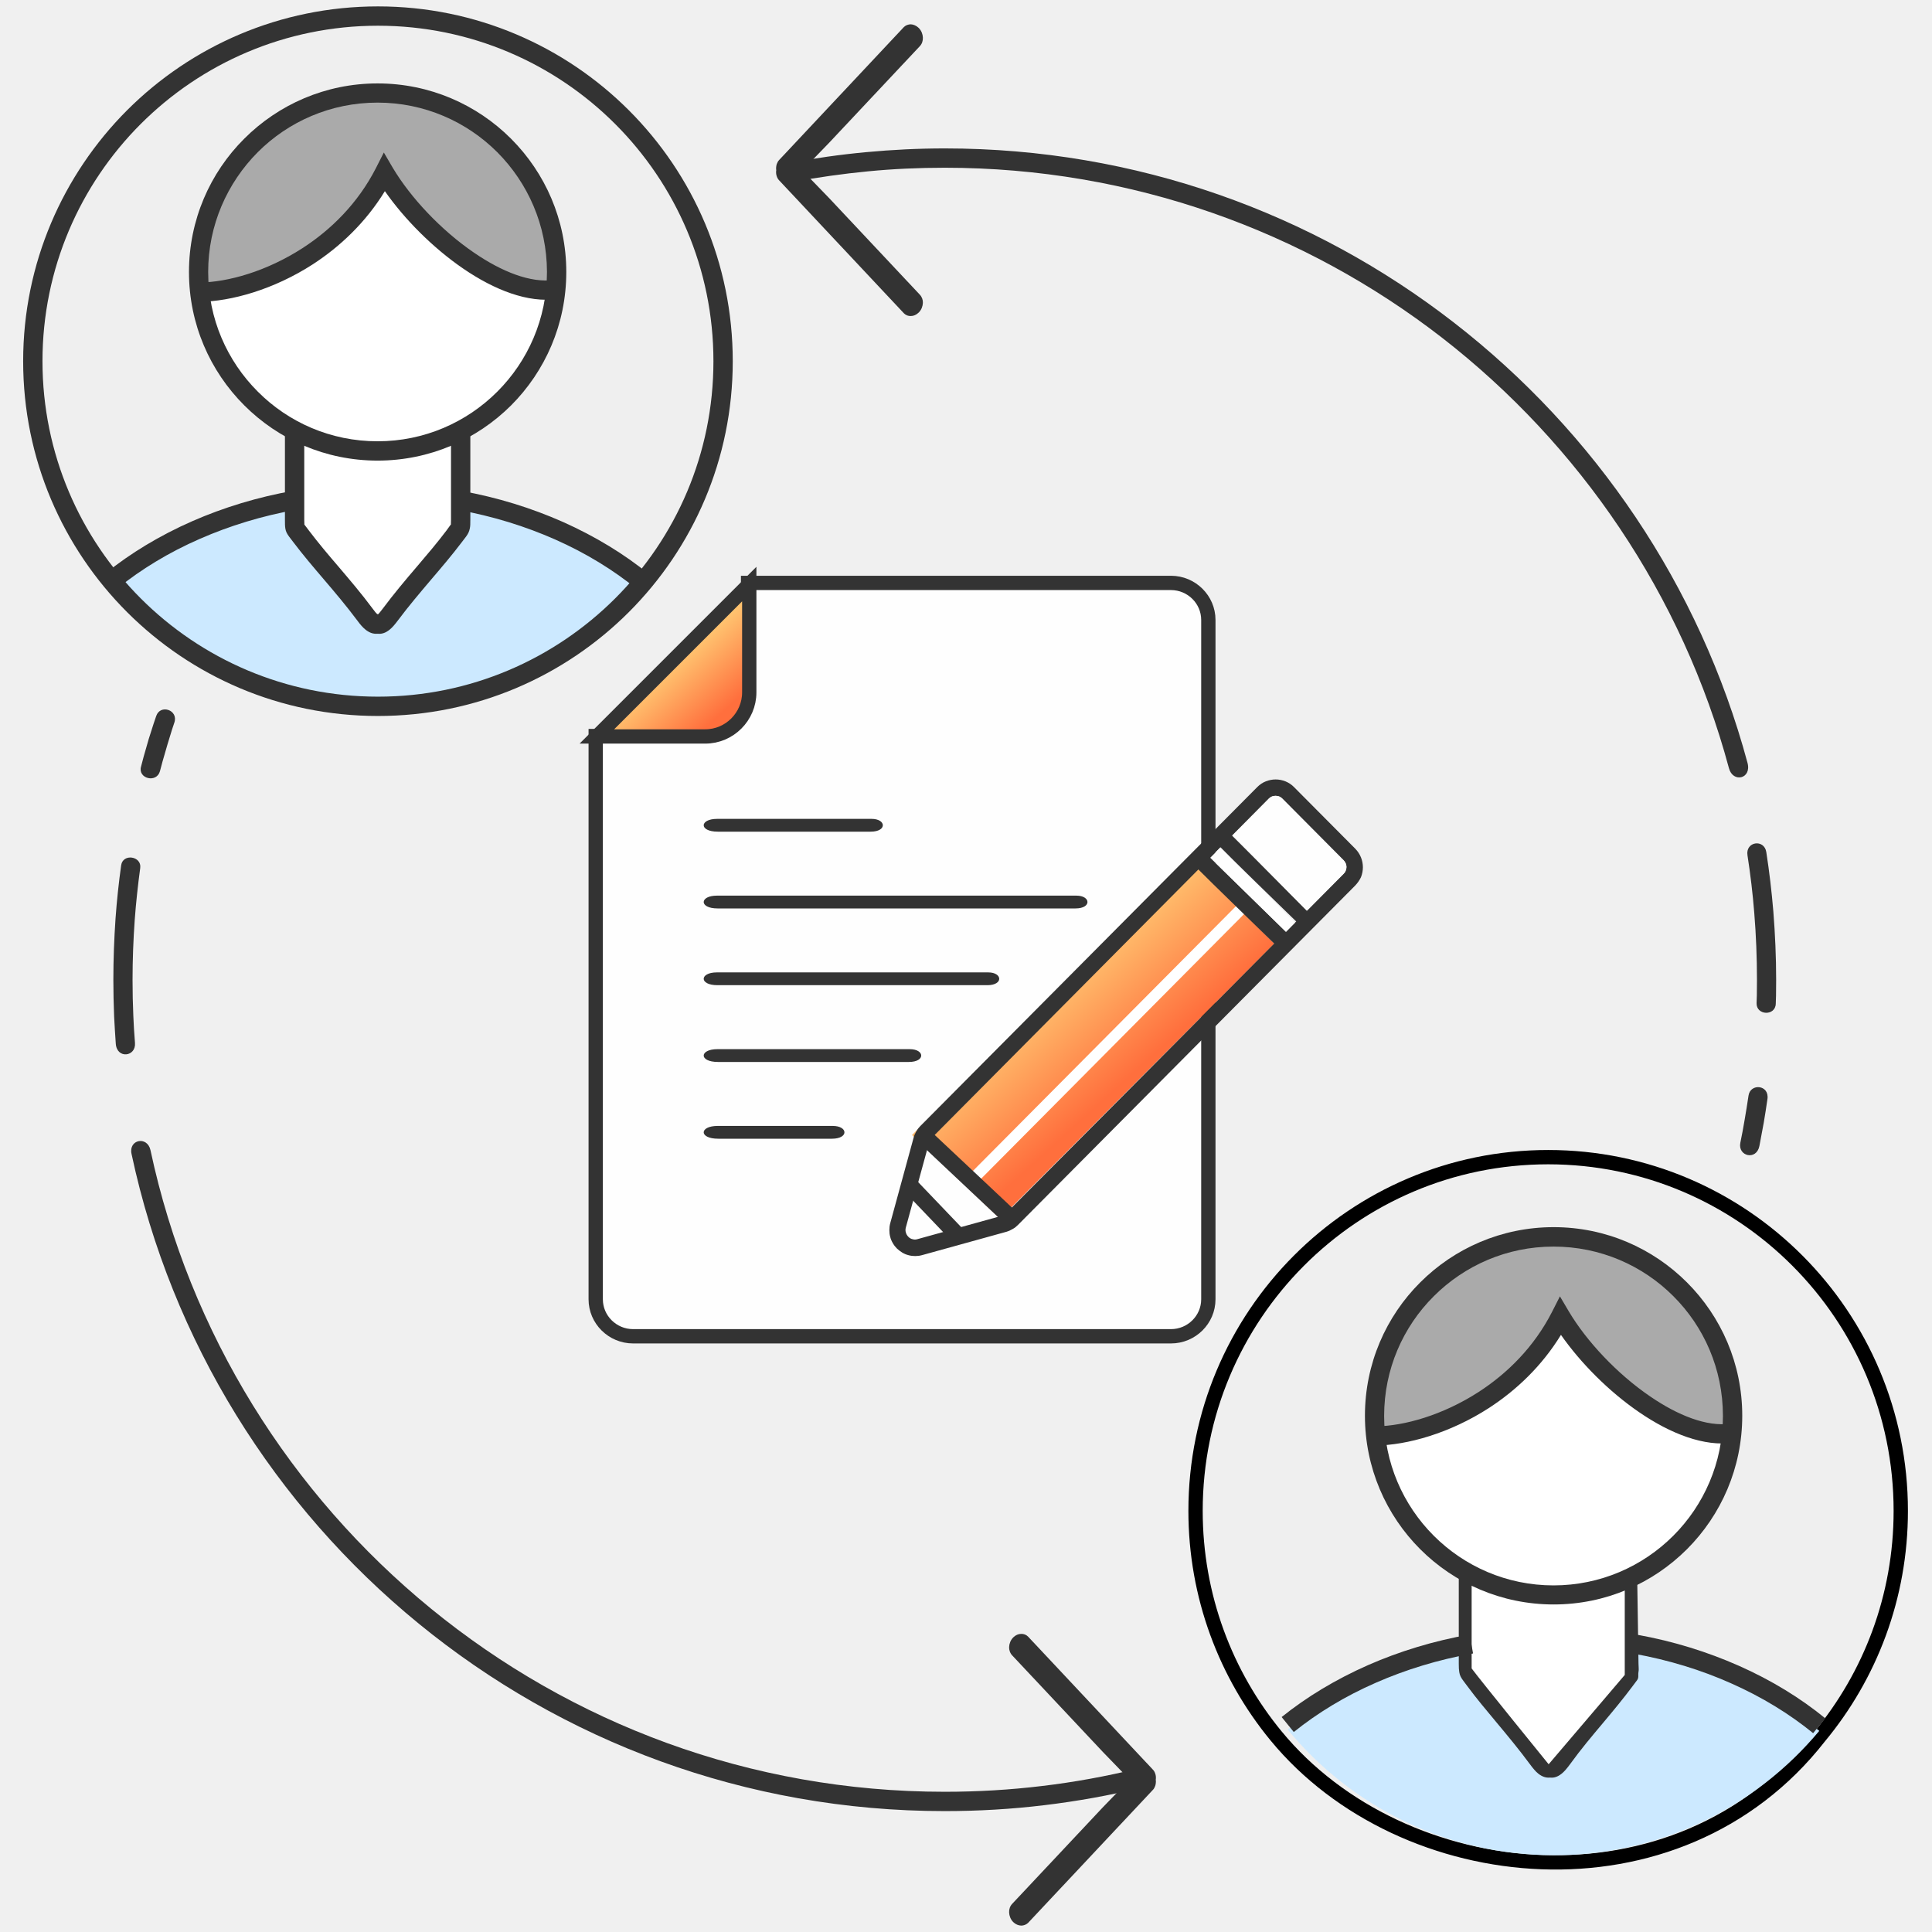
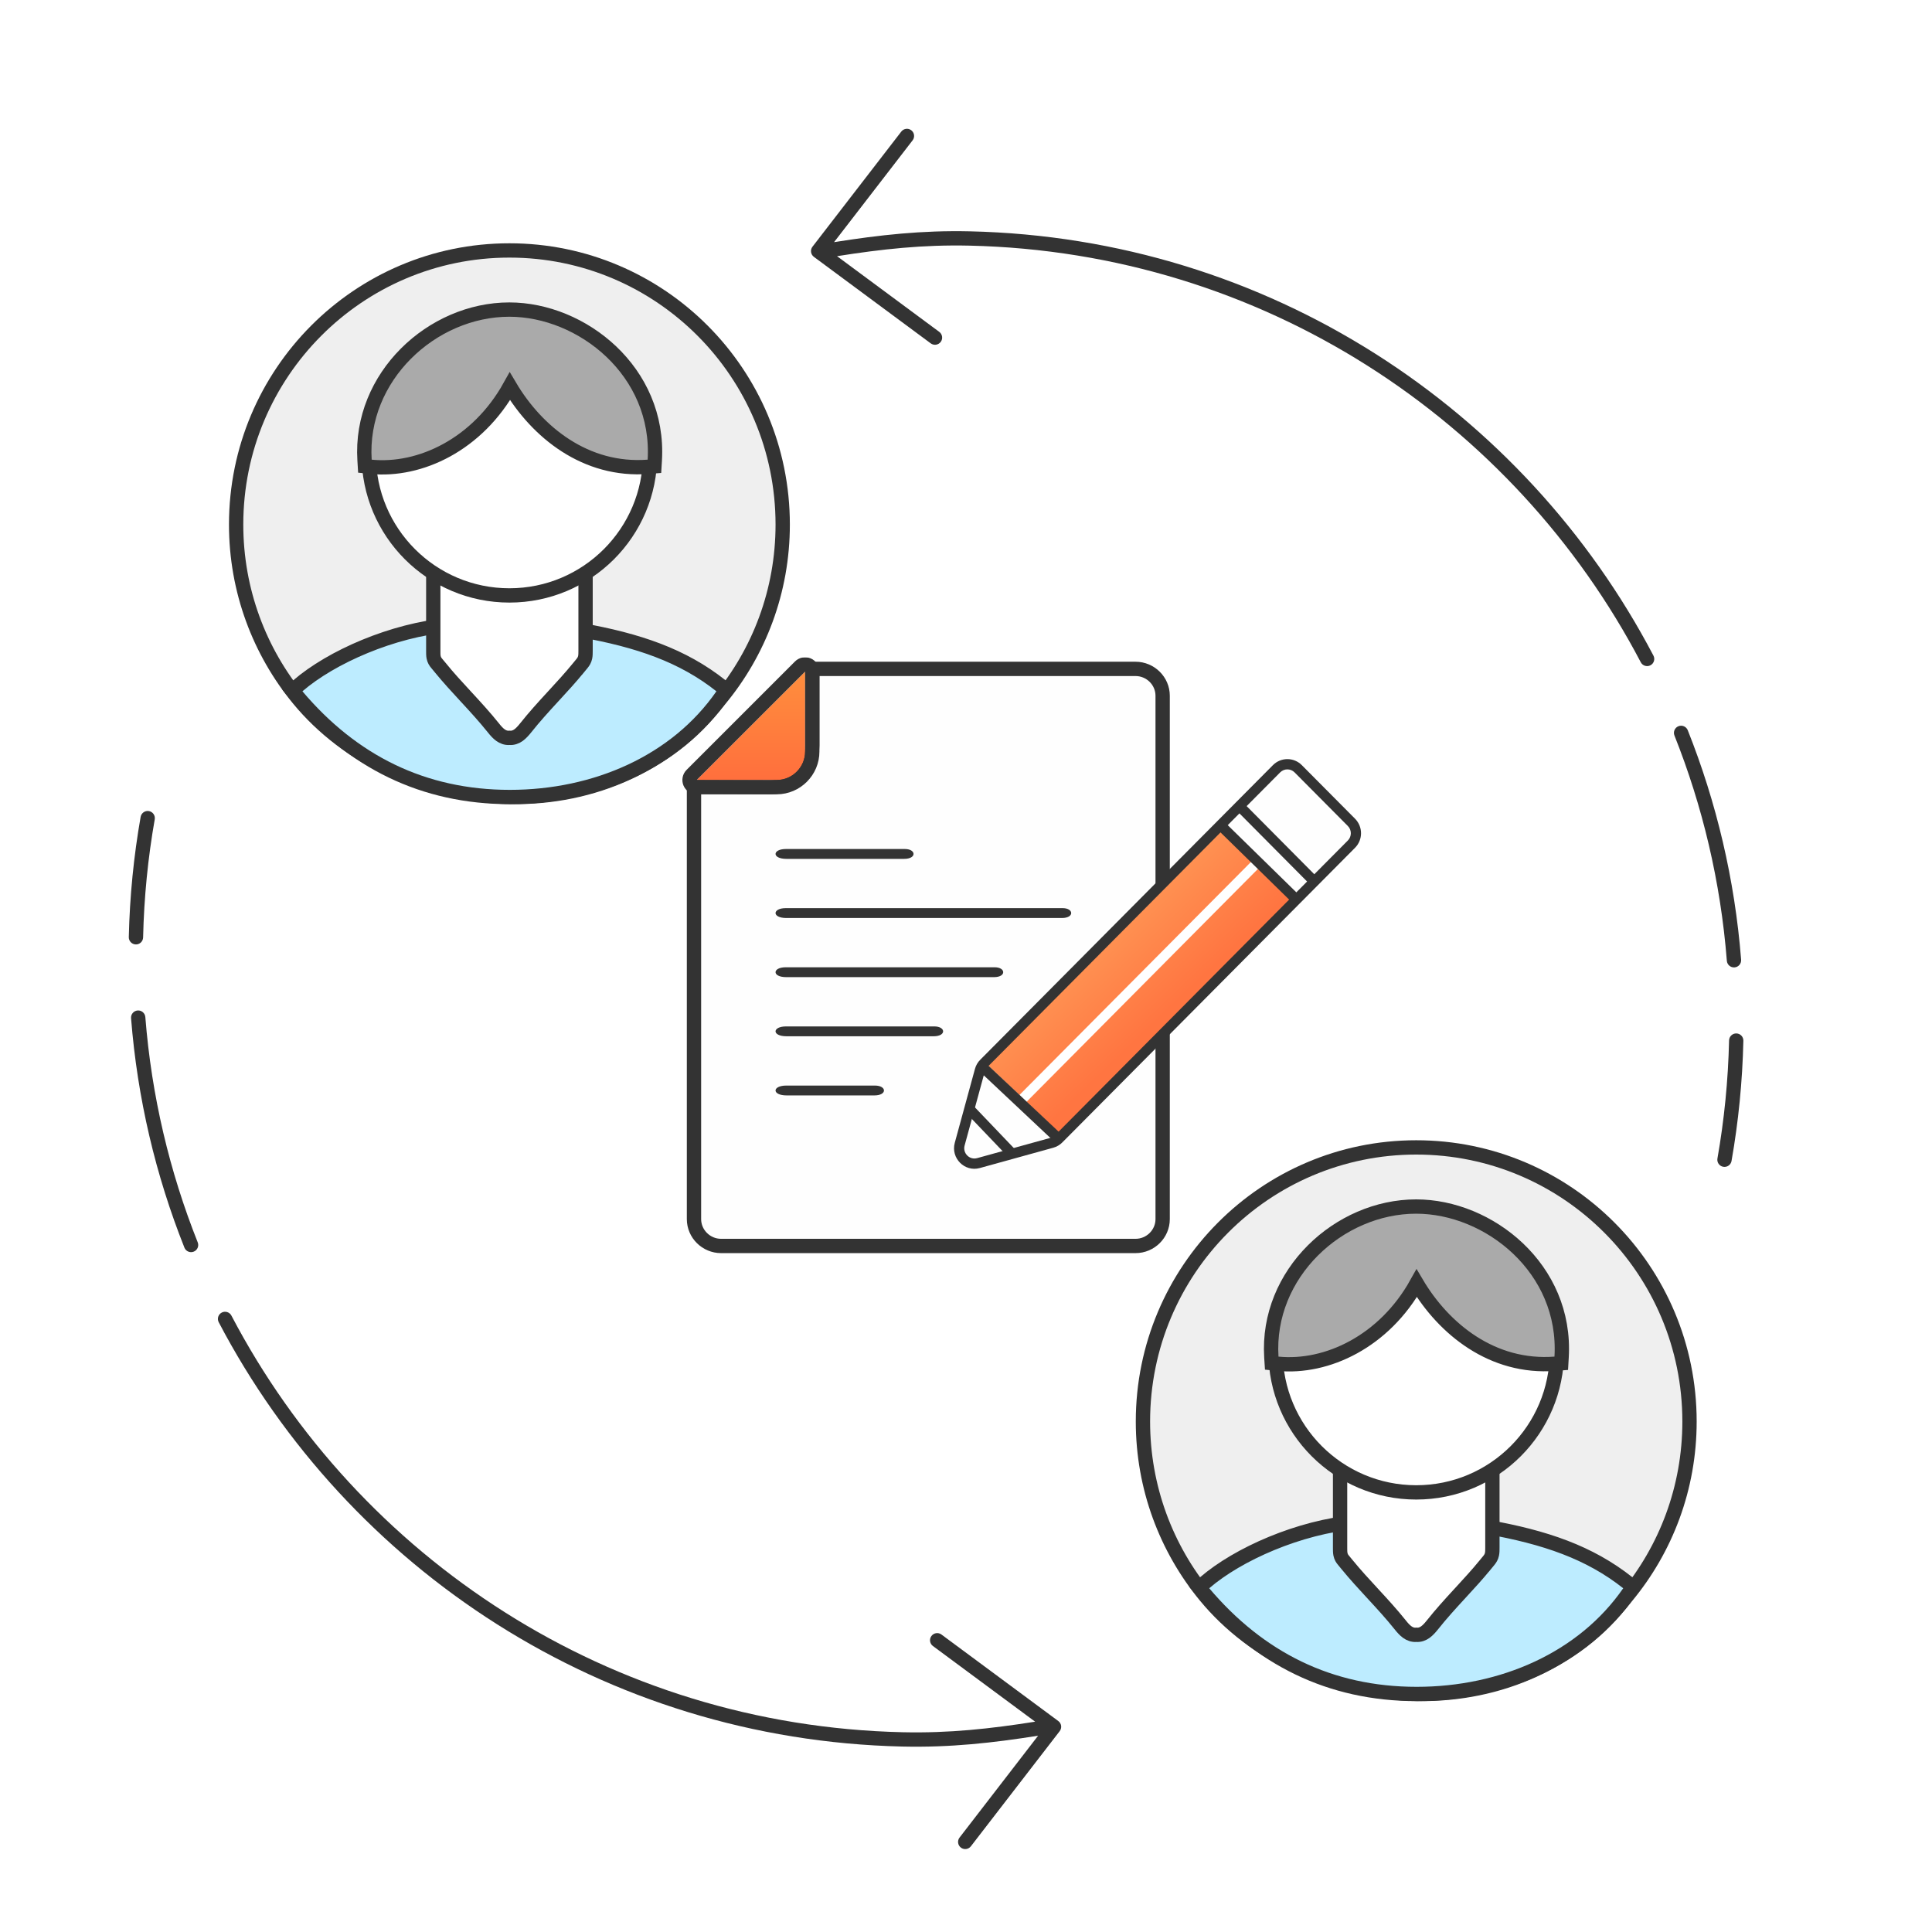
<svg xmlns="http://www.w3.org/2000/svg" width="135" height="135" viewBox="0 0 135 135" fill="none">
-   <path fill-rule="evenodd" clip-rule="evenodd" d="M55.135 11.39C56.896 11.059 58.702 10.8 60.544 10.63C62.368 10.46 64.192 10.371 66.016 10.371C79.408 10.371 91.755 14.904 101.58 22.53C111.442 30.174 118.773 40.92 122.108 53.303C122.412 54.429 121.088 54.724 120.811 53.678C117.557 41.573 110.387 31.068 100.758 23.594C91.156 16.155 79.104 11.721 66.016 11.721C64.192 11.721 62.404 11.802 60.669 11.971C58.899 12.141 57.129 12.392 55.394 12.713L55.135 11.39ZM123.422 59.543C123.636 60.92 123.797 62.297 123.914 63.692C124.039 65.274 124.11 66.865 124.11 68.475L124.101 69.583L124.083 70.138C124.057 71.014 122.716 70.96 122.742 70.093L122.76 69.556L122.769 68.475C122.769 66.901 122.707 65.337 122.581 63.799C122.474 62.44 122.313 61.099 122.108 59.776C121.947 58.792 123.279 58.605 123.422 59.543ZM123.502 76.798C123.422 77.37 123.332 77.916 123.243 78.452C123.145 78.989 123.046 79.534 122.939 80.079C122.733 81.117 121.419 80.795 121.607 79.856C121.714 79.319 121.822 78.783 121.911 78.229C122.009 77.656 122.099 77.102 122.179 76.557C122.304 75.681 123.645 75.788 123.502 76.798ZM120.999 87.241C118.853 93.544 115.644 99.355 111.594 104.478C107.499 109.654 102.546 114.107 96.958 117.638L96.243 116.503C101.715 113.052 106.551 108.698 110.548 103.646C114.499 98.649 117.629 92.971 119.729 86.811L120.999 87.241ZM79.793 124.907C77.558 125.452 75.278 125.863 72.962 126.14C70.674 126.417 68.358 126.552 66.007 126.552C52.069 126.552 39.275 121.643 29.262 113.454C19.23 105.256 11.989 93.758 9.19 80.625C8.976 79.623 10.29 79.355 10.514 80.365C13.249 93.186 20.321 104.397 30.12 112.408C39.901 120.401 52.39 125.202 66.007 125.202C68.313 125.202 70.584 125.067 72.801 124.799C75.072 124.531 77.298 124.12 79.471 123.592L79.793 124.907ZM8.091 72.936C8.046 72.319 8.01 71.684 7.975 71.041C7.939 70.165 7.921 69.306 7.921 68.466C7.921 67.035 7.975 65.605 8.073 64.183C8.162 62.932 8.296 61.689 8.466 60.464C8.582 59.615 9.915 59.82 9.798 60.652C9.637 61.85 9.503 63.066 9.414 64.282C9.316 65.659 9.262 67.053 9.262 68.466C9.262 69.333 9.28 70.173 9.316 70.978C9.342 71.595 9.378 72.23 9.432 72.873C9.512 73.848 8.171 74.009 8.091 72.936ZM9.852 53.58L10.04 52.865C10.174 52.391 10.29 51.98 10.397 51.622L10.737 50.558L10.916 50.031C11.202 49.181 12.48 49.611 12.185 50.487L12.024 50.969L11.703 52.016L11.354 53.222L11.175 53.893C10.934 54.742 9.629 54.403 9.852 53.58ZM13.553 43.468C16.691 36.897 21.027 31.015 26.276 26.088C31.506 21.18 37.657 17.228 44.425 14.519L44.925 15.771C38.309 18.418 32.31 22.28 27.196 27.072C22.073 31.882 17.836 37.639 14.769 44.059L13.553 43.468Z" fill="#333333" />
-   <path fill-rule="evenodd" clip-rule="evenodd" d="M64.273 20.59L57.943 13.849L56.065 11.909L57.943 9.969L64.273 3.228C64.425 3.067 64.496 2.852 64.487 2.629C64.478 2.396 64.389 2.155 64.219 1.976L64.183 1.94C64.022 1.788 63.826 1.708 63.647 1.699C63.468 1.699 63.298 1.761 63.164 1.886L54.447 11.176C54.367 11.256 54.313 11.363 54.277 11.462C54.242 11.578 54.224 11.712 54.233 11.837L54.242 11.891L54.233 11.944C54.224 12.07 54.233 12.204 54.277 12.32C54.313 12.427 54.367 12.526 54.447 12.606L63.164 21.895C63.298 22.029 63.477 22.092 63.647 22.083C63.835 22.083 64.022 22.002 64.183 21.85L64.219 21.815C64.389 21.636 64.478 21.394 64.487 21.162C64.496 20.965 64.425 20.751 64.273 20.59Z" fill="#333333" />
-   <path fill-rule="evenodd" clip-rule="evenodd" d="M70.727 115.671L77.057 122.412L78.934 124.352L77.057 126.292L70.727 133.033C70.575 133.194 70.504 133.409 70.513 133.632C70.521 133.864 70.611 134.106 70.781 134.285L70.816 134.32C70.977 134.472 71.165 134.544 71.353 134.553C71.532 134.553 71.701 134.49 71.836 134.365L80.552 125.076C80.633 124.996 80.687 124.888 80.722 124.79C80.758 124.674 80.776 124.54 80.767 124.415L80.758 124.361L80.767 124.307C80.776 124.182 80.767 124.048 80.722 123.932C80.687 123.824 80.633 123.726 80.552 123.646L71.836 114.357C71.701 114.222 71.523 114.16 71.353 114.169C71.165 114.169 70.977 114.249 70.816 114.401L70.781 114.437C70.611 114.616 70.521 114.857 70.513 115.09C70.504 115.286 70.575 115.51 70.727 115.671Z" fill="#333333" />
-   <path d="M84.434 46.311V68.627V90.79C84.434 92.208 83.264 93.374 81.822 93.374H44.238C42.796 93.374 41.626 92.208 41.626 90.79V51.434H48.811C50.809 51.434 52.273 49.853 52.273 47.895V40.732H81.822C83.264 40.732 84.434 41.898 84.434 43.316V46.311Z" fill="#FEFEFE" stroke="#333333" />
-   <path fill-rule="evenodd" clip-rule="evenodd" d="M50.146 78.675H58.191C59.257 78.675 59.321 79.569 58.127 79.569H50.192C48.817 79.569 48.862 78.675 50.146 78.675Z" fill="#333333" />
-   <path fill-rule="evenodd" clip-rule="evenodd" d="M50.129 73.311H63.57C64.616 73.311 64.679 74.205 63.508 74.205H50.173C48.823 74.205 48.868 73.311 50.129 73.311Z" fill="#333333" />
-   <path fill-rule="evenodd" clip-rule="evenodd" d="M50.093 67.947H69.052C70.058 67.947 70.119 68.841 68.991 68.841H50.136C48.836 68.841 48.879 67.947 50.093 67.947Z" fill="#333333" />
-   <path d="M52.355 42.02V40.813L51.501 41.666L42.56 50.607L41.707 51.46H42.914H49.28C50.975 51.46 52.355 50.07 52.355 48.384V42.02Z" fill="url(#paint0_linear)" stroke="#333333" />
-   <path fill-rule="evenodd" clip-rule="evenodd" d="M50.115 57.219H60.899C61.931 57.219 61.993 58.113 60.837 58.113H50.159C48.828 58.113 48.872 57.219 50.115 57.219Z" fill="#333333" />
-   <path fill-rule="evenodd" clip-rule="evenodd" d="M89.046 65.944L83.029 59.945L63.727 79.31L69.878 85.157L89.046 65.944Z" fill="url(#paint1_linear)" />
-   <path fill-rule="evenodd" clip-rule="evenodd" d="M87.562 63.236L68.001 82.922L67.446 82.359L87.008 62.672L87.562 63.236Z" fill="white" />
-   <path fill-rule="evenodd" clip-rule="evenodd" d="M80.58 74.447L93.883 61.054C93.945 60.991 93.999 60.92 94.026 60.839C94.062 60.759 94.08 60.669 94.08 60.58C94.08 60.491 94.062 60.401 94.026 60.33C93.99 60.249 93.945 60.178 93.883 60.115L89.592 55.797C89.529 55.734 89.457 55.69 89.377 55.654C89.296 55.618 89.216 55.609 89.127 55.609C89.037 55.609 88.957 55.627 88.876 55.654C88.796 55.69 88.724 55.734 88.662 55.797L65.095 79.525L65.041 79.587L64.952 79.739L64.925 79.82L63.298 85.765C63.28 85.828 63.271 85.89 63.271 85.944C63.271 86.007 63.28 86.069 63.298 86.123C63.325 86.23 63.387 86.337 63.468 86.418C63.504 86.463 63.557 86.498 63.602 86.525C63.647 86.552 63.7 86.579 63.763 86.588C63.816 86.606 63.879 86.615 63.933 86.615C63.986 86.615 64.049 86.606 64.103 86.588L70.012 84.952L70.173 84.889L70.245 84.835L80.58 74.447ZM94.697 61.876L71.13 85.595C71.076 85.649 71.013 85.703 70.951 85.756C70.888 85.801 70.826 85.846 70.754 85.881C70.692 85.917 70.62 85.953 70.549 85.989C70.477 86.025 70.406 86.042 70.334 86.069L64.424 87.705C64.263 87.75 64.103 87.768 63.95 87.768C63.79 87.768 63.629 87.75 63.477 87.705C63.325 87.669 63.182 87.607 63.047 87.526C62.913 87.446 62.788 87.348 62.672 87.24C62.565 87.133 62.466 87.008 62.386 86.865C62.306 86.731 62.243 86.588 62.207 86.436C62.162 86.284 62.145 86.123 62.145 85.953C62.145 85.792 62.162 85.631 62.207 85.47L63.834 79.516C63.852 79.435 63.879 79.364 63.906 79.292L64.013 79.078L64.138 78.881C64.192 78.819 64.237 78.756 64.29 78.702L87.866 54.983C88.036 54.813 88.242 54.679 88.447 54.599C88.671 54.51 88.903 54.465 89.136 54.465C89.368 54.465 89.6 54.51 89.824 54.599C90.039 54.688 90.235 54.813 90.405 54.983L94.706 59.31C95.054 59.668 95.233 60.133 95.233 60.598C95.233 60.83 95.188 61.072 95.099 61.295C95.001 61.501 94.866 61.698 94.697 61.876Z" fill="#333333" />
-   <path fill-rule="evenodd" clip-rule="evenodd" d="M84.219 59.597L90.504 65.748L89.699 66.579C87.527 64.451 85.327 62.35 83.182 60.205L83.977 59.373L84.219 59.597Z" fill="#333333" />
-   <path fill-rule="evenodd" clip-rule="evenodd" d="M85.605 57.903L91.89 64.054L91.085 64.885C88.912 62.757 86.713 60.656 84.567 58.511L85.363 57.679L85.605 57.903Z" fill="#333333" />
-   <path fill-rule="evenodd" clip-rule="evenodd" d="M64.156 82.6C65.265 83.754 66.364 84.916 67.473 86.069L66.65 86.874L62.958 83.012L63.789 82.207L64.156 82.6Z" fill="#333333" />
-   <path fill-rule="evenodd" clip-rule="evenodd" d="M69.986 85.274L63.969 79.614L64.747 78.774C66.892 80.777 69.02 82.797 71.157 84.8L70.37 85.64L69.986 85.274Z" fill="#333333" />
-   <path fill-rule="evenodd" clip-rule="evenodd" d="M38.828 20.232C38.408 24.523 35.824 28.18 32.186 30.093V34.984C37.282 35.913 41.671 38.005 44.944 40.67C48.43 36.486 50.522 31.112 50.522 25.247C50.522 11.926 39.722 1.135 26.41 1.135C13.089 1.135 2.298 11.926 2.298 25.247C2.298 31.077 4.363 36.414 7.796 40.58C11.077 37.943 15.485 35.869 20.581 34.966V30.102C16.996 28.216 14.43 24.64 13.956 20.429C13.902 19.964 13.876 19.499 13.876 19.016C13.876 12.105 19.472 6.508 26.383 6.508C33.294 6.508 38.891 12.105 38.891 19.016C38.891 19.418 38.873 19.83 38.828 20.232Z" fill="#EFEFEF" />
-   <path fill-rule="evenodd" clip-rule="evenodd" d="M26.875 12.06C29.27 16.11 34.903 20.795 38.828 20.232C38.864 19.83 38.881 19.418 38.881 19.007C38.881 12.096 33.285 6.5 26.374 6.5C19.472 6.5 13.866 12.096 13.866 19.007C13.866 19.481 13.893 19.955 13.947 20.42C17.72 20.375 23.906 17.845 26.875 12.06Z" fill="#AAAAAA" />
-   <path fill-rule="evenodd" clip-rule="evenodd" d="M38.828 20.232C34.895 20.795 29.262 16.11 26.875 12.06C23.907 17.845 17.72 20.375 13.956 20.42C14.653 26.66 19.955 31.515 26.383 31.515C32.874 31.515 38.22 26.562 38.828 20.232Z" fill="white" />
-   <path fill-rule="evenodd" clip-rule="evenodd" d="M31.73 37.478L32.043 37.067C32.186 36.87 32.186 36.79 32.186 36.325V34.984V28.368C30.451 29.28 28.475 29.789 26.383 29.789C24.291 29.789 22.316 29.271 20.581 28.359V28.556V34.948V36.316C20.581 36.781 20.581 36.87 20.733 37.058L21.046 37.469C22.45 39.329 24.023 40.938 25.507 42.941C25.865 43.432 26.115 43.656 26.392 43.593C26.669 43.656 26.911 43.423 27.277 42.941C28.753 40.947 30.326 39.329 31.73 37.478Z" fill="white" />
-   <path fill-rule="evenodd" clip-rule="evenodd" d="M32.034 37.067L31.721 37.478C30.326 39.338 28.744 40.947 27.259 42.95C26.893 43.441 26.651 43.665 26.374 43.602C26.097 43.665 25.856 43.441 25.489 42.95C24.005 40.947 22.423 39.329 21.028 37.478L20.715 37.067C20.572 36.87 20.563 36.79 20.563 36.325V34.957C15.476 35.869 11.068 37.934 7.778 40.572C12.204 45.936 18.9 49.351 26.392 49.351C33.84 49.351 40.5 45.972 44.926 40.661C41.68 37.997 37.282 35.905 32.186 34.975V36.316C32.186 36.79 32.186 36.87 32.034 37.067Z" fill="#CCE9FF" />
-   <path fill-rule="evenodd" clip-rule="evenodd" d="M26.383 5.829C30.022 5.829 33.321 7.304 35.708 9.691C38.095 12.078 39.57 15.368 39.57 19.007C39.57 22.646 38.095 25.945 35.708 28.332C33.321 30.71 30.022 32.185 26.383 32.185C22.744 32.185 19.454 30.71 17.067 28.323C14.68 25.936 13.205 22.646 13.205 19.007C13.205 15.368 14.68 12.069 17.067 9.691C19.454 7.304 22.744 5.829 26.383 5.829ZM34.751 10.639C32.615 8.502 29.655 7.17 26.383 7.17C23.111 7.17 20.152 8.493 18.015 10.63C15.878 12.776 14.546 15.735 14.546 18.998C14.546 22.27 15.869 25.221 18.015 27.366C20.152 29.512 23.111 30.835 26.383 30.835C29.646 30.835 32.606 29.512 34.751 27.366C36.888 25.23 38.22 22.27 38.22 18.998C38.211 15.735 36.888 12.785 34.751 10.639Z" fill="#333333" />
-   <path fill-rule="evenodd" clip-rule="evenodd" d="M13.947 19.74C15.932 19.722 18.641 18.953 21.144 17.335C23.147 16.039 25.015 14.197 26.267 11.748L26.821 10.657L27.438 11.712C28.681 13.804 30.818 16.084 33.124 17.657C35.056 18.98 37.076 19.794 38.721 19.561L38.909 20.893C36.906 21.18 34.555 20.268 32.364 18.766C30.246 17.317 28.261 15.315 26.893 13.357C25.552 15.547 23.764 17.228 21.869 18.462C19.133 20.232 16.147 21.063 13.947 21.09V19.74Z" fill="#333333" />
-   <path fill-rule="evenodd" clip-rule="evenodd" d="M21.26 30.084V36.316L21.269 36.656L21.582 37.067C22.244 37.943 22.941 38.766 23.647 39.588C24.443 40.527 25.256 41.474 26.052 42.547C26.177 42.717 26.276 42.842 26.365 42.914H26.383L26.419 42.923C26.499 42.851 26.598 42.717 26.732 42.547C27.527 41.483 28.332 40.527 29.128 39.597C29.834 38.766 30.531 37.952 31.193 37.076L31.497 36.656L31.506 36.665L31.515 36.325V30.093H32.865V36.325C32.865 36.593 32.865 36.754 32.829 36.924C32.784 37.147 32.713 37.29 32.579 37.478L32.266 37.889C31.595 38.775 30.88 39.615 30.147 40.473C29.369 41.394 28.573 42.324 27.805 43.352C27.59 43.638 27.402 43.862 27.206 44.014C26.946 44.219 26.678 44.318 26.383 44.282C26.088 44.309 25.829 44.219 25.561 44.014C25.364 43.862 25.176 43.647 24.962 43.352C24.193 42.324 23.397 41.385 22.619 40.473C21.886 39.615 21.171 38.775 20.5 37.889L20.187 37.478C20.053 37.29 19.973 37.147 19.937 36.924V36.915C19.91 36.754 19.91 36.593 19.91 36.325V30.093H21.26V30.084ZM21.26 36.665V36.673V36.665ZM31.506 36.665C31.506 36.673 31.506 36.682 31.506 36.665V36.665Z" fill="#333333" />
-   <path fill-rule="evenodd" clip-rule="evenodd" d="M20.751 35.61C18.31 36.039 16.039 36.745 13.974 37.648C11.801 38.596 9.87 39.776 8.225 41.099L7.385 40.053C9.119 38.658 11.158 37.416 13.446 36.414C15.61 35.467 17.988 34.734 20.527 34.287L20.751 35.61ZM44.523 41.18C42.878 39.839 40.947 38.65 38.783 37.693C36.718 36.781 34.438 36.066 31.998 35.628L32.239 34.304C34.787 34.761 37.165 35.511 39.329 36.468C41.609 37.487 43.647 38.73 45.373 40.143L44.523 41.18Z" fill="#333333" />
-   <path fill-rule="evenodd" clip-rule="evenodd" d="M26.41 0.447C33.249 0.447 39.454 3.218 43.942 7.706C48.43 12.194 51.202 18.39 51.202 25.238C51.202 32.087 48.43 38.282 43.942 42.771C39.454 47.259 33.258 50.03 26.41 50.03C19.561 50.03 13.366 47.259 8.878 42.771C4.39 38.282 1.618 32.087 1.618 25.238C1.618 18.399 4.399 12.194 8.878 7.706C13.366 3.218 19.57 0.447 26.41 0.447ZM42.985 8.663C38.748 4.425 32.883 1.797 26.41 1.797C19.937 1.797 14.072 4.425 9.834 8.663C5.597 12.901 2.968 18.766 2.968 25.238C2.968 31.711 5.597 37.576 9.834 41.814C14.072 46.052 19.937 48.68 26.41 48.68C32.883 48.68 38.739 46.052 42.985 41.814C47.232 37.576 49.852 31.711 49.852 25.238C49.852 18.766 47.223 12.901 42.985 8.663Z" fill="#333333" />
-   <path d="M127.123 121.373C130.682 117.085 132.818 111.58 132.818 105.572C132.818 91.919 121.784 80.857 108.179 80.857C94.565 80.857 83.54 91.929 83.54 105.572C83.54 111.536 85.65 117.017 89.158 121.287C97.988 132.036 117.208 134.06 127.123 121.373Z" fill="#EFEFEF" stroke="black" />
-   <path fill-rule="evenodd" clip-rule="evenodd" d="M109.055 91.979C111.451 96.029 117.083 100.714 121.017 100.15C121.053 99.748 121.08 99.337 121.08 98.926C121.08 92.015 115.483 86.418 108.572 86.418C101.67 86.418 96.064 92.015 96.064 98.926C96.064 99.399 96.091 99.873 96.145 100.338C99.891 100.302 106.087 97.763 109.055 91.979Z" fill="#AAAAAA" />
-   <path fill-rule="evenodd" clip-rule="evenodd" d="M121.008 100.151C117.074 100.714 111.442 96.029 109.046 91.979C106.078 97.763 99.891 100.303 96.127 100.338C96.824 106.579 102.126 111.433 108.554 111.433C115.054 111.442 120.391 106.489 121.008 100.151Z" fill="white" />
-   <path fill-rule="evenodd" clip-rule="evenodd" d="M113.894 117.405L114.211 116.994C114.356 116.797 114.366 116.717 114.366 116.252V114.911V108.295C112.607 109.207 110.604 109.716 108.483 109.716C106.361 109.716 104.358 109.198 102.6 108.295V108.492V114.884V116.252C102.6 116.717 102.6 116.806 102.754 116.994L103.071 117.405C104.494 119.265 106.089 120.874 107.594 122.877C107.957 123.368 108.211 123.592 108.492 123.529C108.773 123.592 109.017 123.368 109.389 122.877C110.885 120.865 112.48 119.256 113.894 117.405Z" fill="white" />
-   <path fill-rule="evenodd" clip-rule="evenodd" d="M114.232 117.352L113.919 117.763C112.524 119.614 110.942 121.232 109.458 123.234C109.091 123.726 108.85 123.95 108.573 123.887C108.295 123.95 108.054 123.726 107.687 123.234C106.203 121.232 104.621 119.614 103.226 117.763L102.913 117.352C102.77 117.155 102.761 117.074 102.761 116.61V115.242C97.674 116.154 93.267 118.219 89.977 120.856C94.402 126.221 101.089 129.636 108.59 129.636C116.038 129.636 122.698 126.256 127.124 120.946C123.852 118.281 119.453 116.189 114.366 115.26V116.601C114.384 117.074 114.375 117.164 114.232 117.352Z" fill="#CCE9FF" />
-   <path fill-rule="evenodd" clip-rule="evenodd" d="M108.563 85.748C112.202 85.748 115.492 87.223 117.879 89.61C120.266 91.997 121.741 95.287 121.741 98.926C121.741 102.564 120.266 105.863 117.879 108.251C115.492 110.638 112.202 112.113 108.563 112.113C104.924 112.113 101.625 110.638 99.238 108.251C96.851 105.863 95.376 102.564 95.376 98.926C95.376 95.287 96.851 91.988 99.238 89.61C101.625 87.223 104.924 85.748 108.563 85.748ZM116.922 90.566C114.786 88.43 111.826 87.106 108.554 87.106C105.291 87.106 102.332 88.43 100.186 90.575C98.04 92.712 96.717 95.671 96.717 98.944C96.717 102.207 98.04 105.166 100.186 107.312C102.323 109.449 105.282 110.781 108.554 110.781C111.817 110.781 114.777 109.457 116.922 107.312C119.059 105.175 120.391 102.216 120.391 98.944C120.391 95.662 119.068 92.703 116.922 90.566Z" fill="#333333" />
-   <path fill-rule="evenodd" clip-rule="evenodd" d="M96.127 99.667C98.112 99.65 100.821 98.881 103.324 97.263C105.327 95.966 107.195 94.124 108.447 91.675L109.001 90.584L109.618 91.63C110.861 93.722 112.997 96.002 115.304 97.575C117.235 98.899 119.265 99.712 120.901 99.48L121.089 100.812C119.086 101.098 116.735 100.186 114.544 98.684C112.425 97.236 110.441 95.233 109.073 93.275C107.732 95.465 105.944 97.146 104.048 98.38C101.312 100.15 98.326 100.982 96.127 101.008V99.667Z" fill="#333333" />
-   <path fill-rule="evenodd" clip-rule="evenodd" d="M102.832 110.02V116.583C103.483 117.459 108.213 123.279 108.213 123.279L113.531 117.038V110.021H114.398L114.492 116.252C114.492 116.511 114.527 116.649 114.492 116.819C114.448 117.052 114.53 117.209 114.398 117.396L114.09 117.808C113.43 118.693 112.726 119.542 112.013 120.391C111.238 121.312 110.454 122.242 109.706 123.279C109.495 123.565 109.31 123.789 109.116 123.941C108.861 124.146 108.597 124.245 108.306 124.209C108.016 124.236 107.761 124.146 107.496 123.941C107.303 123.789 107.118 123.565 106.907 123.279C106.15 122.251 105.366 121.312 104.6 120.391C103.887 119.533 103.174 118.693 102.522 117.808L102.214 117.396C102.082 117.209 102.003 117.066 101.968 116.842C101.941 116.681 101.933 116.52 101.933 116.252V110.021L102.832 110.02Z" fill="#333333" />
-   <path fill-rule="evenodd" clip-rule="evenodd" d="M102.93 115.537C100.49 115.966 98.219 116.672 96.154 117.575C93.981 118.523 92.05 119.703 90.405 121.026L89.556 119.98C91.29 118.585 93.338 117.343 95.617 116.341C97.781 115.394 100.159 114.66 102.698 114.213L102.93 115.537ZM126.694 121.106C125.049 119.765 123.118 118.576 120.954 117.62C118.889 116.699 116.609 115.993 114.169 115.554L114.41 114.231C116.958 114.687 119.336 115.438 121.5 116.395C123.779 117.405 125.818 118.657 127.543 120.069L126.694 121.106Z" fill="#333333" />
-   <path fill-rule="evenodd" clip-rule="evenodd" d="M87.053 61C86.463 60.401 85.873 59.811 85.283 59.212L84.567 59.937L87.053 62.368L89.86 65.113L90.495 64.469C89.35 63.316 88.197 62.163 87.053 61ZM87.053 57.433L88.671 55.797C88.734 55.734 88.805 55.69 88.886 55.654C88.966 55.618 89.046 55.609 89.136 55.609C89.225 55.609 89.306 55.627 89.386 55.654C89.467 55.69 89.538 55.734 89.601 55.797L93.892 60.115C93.955 60.178 93.999 60.249 94.035 60.33C94.071 60.41 94.089 60.5 94.089 60.58C94.089 60.67 94.071 60.759 94.035 60.84C94.008 60.92 93.955 60.992 93.892 61.054L91.317 63.647L87.062 59.355L86.105 58.39L87.053 57.433Z" fill="#FEFEFE" />
-   <path fill-rule="evenodd" clip-rule="evenodd" d="M50.098 62.583H75.214C76.226 62.583 76.287 63.477 75.153 63.477H50.141C48.834 63.477 48.878 62.583 50.098 62.583Z" fill="#333333" />
+   <rect width="135" height="135" fill="white" />
+   <path fill-rule="evenodd" clip-rule="evenodd" d="M56.772 17.24C56.69 17.346 56.654 17.481 56.673 17.614C56.691 17.747 56.763 17.867 56.87 17.947L65.036 23.993C65.258 24.157 65.572 24.11 65.736 23.888C65.9 23.666 65.853 23.353 65.631 23.189L58.489 17.901C61.616 17.408 64.483 17.09 67.748 17.164C88.21 17.629 105.772 29.349 114.651 46.278C114.779 46.522 115.081 46.616 115.326 46.488C115.57 46.36 115.664 46.058 115.536 45.813C106.495 28.576 88.61 16.637 67.771 16.164C64.403 16.088 61.457 16.419 58.281 16.921L63.77 9.805C63.938 9.587 63.898 9.273 63.679 9.104C63.461 8.935 63.147 8.976 62.978 9.195L56.772 17.24ZM117.933 51.025C117.83 50.768 117.54 50.643 117.283 50.745C117.026 50.847 116.901 51.138 117.003 51.394C118.97 56.333 120.231 61.623 120.665 67.138C120.687 67.413 120.927 67.619 121.203 67.597C121.478 67.576 121.684 67.335 121.662 67.059C121.22 61.443 119.935 56.055 117.933 51.025ZM121.819 72.724C121.826 72.447 121.607 72.219 121.331 72.212C121.055 72.206 120.826 72.425 120.82 72.701C120.756 75.511 120.48 78.266 120.007 80.951C119.959 81.223 120.141 81.482 120.413 81.53C120.685 81.578 120.944 81.396 120.992 81.124C121.473 78.389 121.754 75.584 121.819 72.724Z" fill="#333333" />
+   <path fill-rule="evenodd" clip-rule="evenodd" d="M74.047 120.965C74.129 120.859 74.165 120.724 74.147 120.591C74.128 120.458 74.057 120.338 73.949 120.258L65.783 114.212C65.561 114.048 65.248 114.095 65.084 114.317C64.919 114.539 64.966 114.852 65.188 115.016L72.331 120.304C69.204 120.797 66.337 121.115 63.072 121.041C42.61 120.577 25.048 108.856 16.169 91.927C16.041 91.683 15.738 91.589 15.494 91.717C15.249 91.845 15.155 92.147 15.283 92.392C24.324 109.629 42.209 121.568 63.049 122.041C66.416 122.117 69.363 121.786 72.539 121.284L67.05 128.4C66.881 128.618 66.922 128.932 67.14 129.101C67.359 129.27 67.673 129.229 67.842 129.01L74.047 120.965ZM12.887 87.181C12.989 87.437 13.28 87.562 13.536 87.46C13.793 87.358 13.918 87.067 13.816 86.811C11.85 81.872 10.589 76.582 10.155 71.067C10.133 70.792 9.892 70.586 9.617 70.608C9.341 70.63 9.136 70.87 9.158 71.146C9.6 76.762 10.884 82.15 12.887 87.181ZM9 65.482C8.994 65.758 9.213 65.987 9.489 65.993C9.765 65.999 9.994 65.78 10 65.504C10.064 62.694 10.34 59.939 10.812 57.254C10.86 56.982 10.678 56.723 10.406 56.675C10.134 56.627 9.875 56.809 9.827 57.081C9.346 59.816 9.065 62.621 9 65.482Z" fill="#333333" />
+   <path d="M56.758 46.739H79.344C80.392 46.739 81.241 47.587 81.241 48.615V50.922V68.113V85.187C81.241 86.215 80.392 87.063 79.344 87.063H50.39C49.342 87.063 48.493 86.215 48.493 85.187V54.985L53.846 55.004H53.848C55.438 55.004 56.758 53.677 56.758 52.093V46.739Z" fill="#FEFEFE" stroke="#333333" />
+   <path d="M90.939 62.772L85.716 57.562L68.968 74.374L74.31 79.445L90.939 62.772Z" fill="url(#paint0_linear)" />
+   <path fill-rule="evenodd" clip-rule="evenodd" d="M85.529 57.603L88.073 60.557L88.088 60.542L88.664 61.121L88.657 61.128L90.757 62.874L91.806 61.813L91.728 61.735L86.563 56.57L85.529 57.603Z" fill="#FEFEFE" />
+   <path fill-rule="evenodd" clip-rule="evenodd" d="M86.563 56.57L91.938 61.658L92.01 61.735L94.659 58.865C94.835 58.677 94.921 58.429 94.921 58.185C94.921 57.937 94.835 57.693 94.659 57.504L90.977 53.748C90.801 53.563 90.578 53.471 90.351 53.471C90.124 53.471 89.49 53.63 89.318 53.815L86.563 56.57Z" fill="#FEFEFE" />
+   <path fill-rule="evenodd" clip-rule="evenodd" d="M73.725 79.322L94.181 58.731C94.46 58.451 94.46 57.997 94.181 57.717L90.46 53.971C90.182 53.691 89.731 53.691 89.452 53.971L68.996 74.562C68.909 74.65 68.846 74.759 68.813 74.879L67.403 80.043C67.257 80.58 67.746 81.073 68.279 80.925L73.41 79.506C73.529 79.473 73.638 79.41 73.725 79.322ZM94.685 59.239C95.242 58.678 95.242 57.77 94.685 57.209L90.964 53.464C90.408 52.904 89.505 52.904 88.948 53.464L68.492 74.054C68.317 74.23 68.191 74.449 68.126 74.689L66.716 79.853C66.423 80.926 67.402 81.912 68.468 81.617L73.599 80.198C73.837 80.132 74.055 80.005 74.229 79.829L94.685 59.239Z" fill="#333333" />
+   <path d="M88.117 60.497L71.127 77.598L70.642 77.109L87.632 60.008L88.117 60.497Z" fill="white" />
+   <path fill-rule="evenodd" clip-rule="evenodd" d="M68.795 74.208L74.152 79.244L73.665 79.768L68.308 74.732L68.795 74.208Z" fill="#333333" />
+   <path fill-rule="evenodd" clip-rule="evenodd" d="M85.69 57.562L90.942 62.704L90.445 63.218L85.193 58.076L85.69 57.562Z" fill="#333333" />
+   <path fill-rule="evenodd" clip-rule="evenodd" d="M67.94 77.186L70.951 80.337L70.437 80.834L67.426 77.683L67.94 77.186Z" fill="#333333" />
+   <path fill-rule="evenodd" clip-rule="evenodd" d="M87.016 56.233L92.016 61.269L91.512 61.776L86.512 56.74L87.016 56.233Z" fill="#333333" />
+   <mask id="path-12-outside-1" maskUnits="userSpaceOnUse" x="47.682" y="45.927" width="10" height="10" fill="black">
+     <rect fill="white" x="47.682" y="45.927" width="10" height="10" />
+     <path fill-rule="evenodd" clip-rule="evenodd" d="M54.275 54.503C55.367 54.503 56.258 53.606 56.258 52.518V46.927L48.682 54.503H54.275Z" />
+   </mask>
+   <path fill-rule="evenodd" clip-rule="evenodd" d="M54.275 54.503C55.367 54.503 56.258 53.606 56.258 52.518V46.927L48.682 54.503H54.275Z" fill="url(#paint1_linear)" />
+   <path d="M56.258 46.927H57.258C57.258 46.523 57.015 46.158 56.641 46.003C56.267 45.849 55.837 45.934 55.551 46.22L56.258 46.927ZM48.682 54.503L47.975 53.796C47.689 54.082 47.604 54.512 47.758 54.886C47.913 55.26 48.278 55.503 48.682 55.503V54.503ZM54.275 55.503C55.922 55.503 57.258 54.155 57.258 52.518H55.258C55.258 53.056 54.812 53.503 54.275 53.503V55.503ZM57.258 52.518V46.927H55.258V52.518H57.258ZM55.551 46.22L47.975 53.796L49.389 55.211L56.965 47.634L55.551 46.22ZM48.682 55.503H54.275V53.503H48.682V55.503Z" fill="#333333" mask="url(#path-12-outside-1)" />
+   <path fill-rule="evenodd" clip-rule="evenodd" d="M54.943 75.855H61.14C61.961 75.855 62.01 76.543 61.091 76.543H54.978C53.919 76.543 53.954 75.855 54.943 75.855Z" fill="#333333" />
+   <path fill-rule="evenodd" clip-rule="evenodd" d="M54.929 71.722H65.284C66.09 71.722 66.138 72.41 65.236 72.41H54.964C53.923 72.41 53.958 71.722 54.929 71.722Z" fill="#333333" />
+   <path fill-rule="evenodd" clip-rule="evenodd" d="M54.901 67.589H69.507C70.282 67.589 70.329 68.278 69.46 68.278H54.935C53.934 68.278 53.967 67.589 54.901 67.589Z" fill="#333333" />
+   <path fill-rule="evenodd" clip-rule="evenodd" d="M54.919 59.325H63.227C64.021 59.325 64.069 60.014 63.179 60.014H54.953C53.927 60.014 53.961 59.325 54.919 59.325Z" fill="#333333" />
+   <path fill-rule="evenodd" clip-rule="evenodd" d="M54.905 63.457H74.254C75.034 63.457 75.081 64.146 74.208 64.146H54.939C53.932 64.146 53.965 63.457 54.905 63.457Z" fill="#333333" />
+   <path d="M113.643 111.575C116.401 108.252 118.056 103.985 118.056 99.33C118.056 88.749 109.505 80.176 98.96 80.176C88.409 80.176 79.864 88.756 79.864 99.33C79.864 103.952 81.5 108.2 84.218 111.509C91.059 119.837 105.953 121.414 113.643 111.575Z" fill="#EFEFEF" stroke="#333333" />
+   <path d="M103.34 107.901C103.345 108.043 103.364 108.166 103.378 108.245L103.205 108.472C103.204 108.472 103.204 108.473 103.203 108.474C102.691 109.134 102.127 109.775 101.541 110.44C101.512 110.473 101.483 110.506 101.454 110.539C100.84 111.236 100.205 111.961 99.609 112.743C99.542 112.83 99.48 112.917 99.426 112.992C99.417 113.004 99.408 113.016 99.4 113.028C99.365 113.076 99.335 113.117 99.309 113.152C99.282 113.117 99.252 113.076 99.218 113.028C99.209 113.016 99.201 113.004 99.192 112.992C99.138 112.917 99.076 112.83 99.009 112.743C98.416 111.966 97.813 111.245 97.225 110.547C97.188 110.503 97.151 110.458 97.114 110.414C96.569 109.767 96.04 109.139 95.537 108.491L95.268 108.066C95.275 108.009 95.278 107.948 95.278 107.881V106.848V106.301L94.733 106.35C90.802 106.703 86.52 108.573 84.17 110.602L83.795 110.926L84.115 111.304C87.991 115.884 92.923 118.368 98.992 118.368C104.99 118.368 110.624 115.904 113.835 111.265L114.102 110.879L113.734 110.588C111.063 108.476 107.975 107.419 103.927 106.7L103.34 106.596V107.193V107.881V107.891L103.34 107.901ZM103.393 108.334C103.394 108.336 103.394 108.336 103.394 108.336L103.393 108.334Z" fill="#BDECFF" stroke="#333333" />
+   <path d="M93.665 108.602C93.702 108.793 93.787 108.922 93.884 109.033L94.138 109.342C94.138 109.342 94.139 109.343 94.139 109.343C94.702 110.032 95.296 110.676 95.887 111.316C95.92 111.352 95.953 111.388 95.986 111.424C96.613 112.103 97.237 112.785 97.841 113.538C97.994 113.732 98.156 113.916 98.335 114.044C98.507 114.167 98.722 114.254 98.968 114.232C99.215 114.254 99.428 114.166 99.599 114.043C99.776 113.916 99.938 113.732 100.092 113.54L100.092 113.54L100.095 113.537C100.695 112.781 101.317 112.098 101.942 111.418C101.986 111.371 102.029 111.324 102.072 111.277C102.651 110.648 103.233 110.016 103.782 109.343C103.782 109.342 103.782 109.342 103.783 109.342L104.041 109.028L104.041 109.028L104.048 109.019C104.13 108.915 104.213 108.791 104.252 108.606C104.282 108.467 104.282 108.306 104.282 108.148V108.14V107.111V103.404V102.606L103.563 102.955C102.19 103.621 100.623 103.996 98.96 103.996C97.299 103.996 95.731 103.615 94.356 102.954L93.639 102.609V103.404V103.555V107.09V108.14C93.639 108.152 93.639 108.163 93.639 108.175C93.639 108.319 93.639 108.472 93.665 108.602Z" fill="white" stroke="#333333" />
+   <path d="M108.791 94.451C108.791 99.88 104.39 104.282 98.96 104.282C93.531 104.282 89.129 99.88 89.129 94.451C89.129 89.021 93.531 84.62 98.96 84.62C104.39 84.62 108.791 89.021 108.791 94.451Z" fill="white" stroke="#333333" />
+   <path d="M98.993 89.669C100.89 92.872 104.286 95.63 108.658 95.293L109.094 95.26L109.119 94.824C109.484 88.632 104.033 84.308 98.955 84.308C93.554 84.308 88.472 88.999 88.836 94.826L88.863 95.25L89.285 95.292C92.723 95.636 96.733 93.731 98.993 89.669Z" fill="#AAAAAA" stroke="#333333" />
+   <path d="M50.279 48.899C53.037 45.576 54.692 41.309 54.692 36.654C54.692 26.073 46.14 17.5 35.596 17.5C25.045 17.5 16.5 26.081 16.5 36.654C16.5 41.276 18.136 45.524 20.854 48.833C27.695 57.161 42.588 58.738 50.279 48.899Z" fill="#EFEFEF" stroke="#333333" />
+   <path d="M35.645 50.067C35.052 49.29 34.448 48.569 33.861 47.871C33.824 47.827 33.786 47.783 33.749 47.738C33.204 47.091 32.676 46.463 32.172 45.815L31.904 45.39C31.911 45.333 31.914 45.272 31.914 45.206V44.172V43.625L31.369 43.674C27.438 44.028 23.155 45.897 20.806 47.926L20.431 48.25L20.751 48.628C24.627 53.208 29.558 55.692 35.628 55.692C41.625 55.692 47.259 53.228 50.471 48.589L50.738 48.204L50.37 47.913C47.699 45.8 44.611 44.743 40.563 44.024L39.975 43.92V44.517V45.206V45.215L39.976 45.225C39.981 45.367 40 45.49 40.013 45.569L39.841 45.796C39.84 45.797 39.84 45.797 39.839 45.798C39.327 46.459 38.763 47.099 38.176 47.765C38.148 47.797 38.119 47.83 38.09 47.863C37.476 48.56 36.841 49.285 36.245 50.067C36.178 50.154 36.115 50.241 36.062 50.316C36.053 50.328 36.044 50.341 36.036 50.352C36.001 50.4 35.971 50.441 35.944 50.477C35.918 50.441 35.888 50.4 35.853 50.352C35.845 50.341 35.836 50.328 35.828 50.316C35.774 50.241 35.712 50.154 35.645 50.067ZM35.645 50.067C35.645 50.067 35.645 50.068 35.645 50.068L35.248 50.371L35.644 50.067C35.644 50.067 35.644 50.067 35.645 50.067ZM40.029 45.658C40.029 45.66 40.029 45.661 40.029 45.661L40.029 45.658Z" fill="#BDECFF" stroke="#333333" />
+   <path d="M30.3 45.926C30.338 46.117 30.423 46.246 30.52 46.358L30.774 46.666C30.774 46.667 30.774 46.667 30.775 46.667C31.337 47.356 31.932 48 32.523 48.641C32.556 48.676 32.589 48.712 32.622 48.748C33.249 49.428 33.873 50.109 34.477 50.862C34.63 51.056 34.792 51.24 34.971 51.368C35.143 51.491 35.357 51.578 35.603 51.556C35.85 51.578 36.063 51.49 36.235 51.367C36.411 51.24 36.574 51.056 36.728 50.865L36.728 50.865L36.731 50.861C37.331 50.105 37.953 49.422 38.578 48.742C38.621 48.695 38.665 48.648 38.708 48.601C39.287 47.972 39.868 47.34 40.418 46.667C40.418 46.667 40.418 46.666 40.419 46.666L40.677 46.352L40.677 46.352L40.684 46.343C40.766 46.239 40.849 46.115 40.888 45.93C40.917 45.791 40.917 45.631 40.917 45.472V45.465V44.435V40.728V39.93L40.199 40.279C38.826 40.946 37.259 41.32 35.596 41.32C33.934 41.32 32.367 40.939 30.992 40.278L30.275 39.933V40.728V40.88V44.414V45.465C30.275 45.476 30.275 45.487 30.275 45.499C30.275 45.643 30.274 45.797 30.3 45.926Z" fill="white" stroke="#333333" />
+   <circle cx="35.596" cy="31.775" r="9.831" fill="white" stroke="#333333" />
+   <path d="M35.629 26.993C37.526 30.196 40.921 32.954 45.294 32.618L45.729 32.584L45.755 32.148C46.119 25.956 40.669 21.632 35.59 21.632C30.189 21.632 25.108 26.323 25.472 32.15L25.498 32.574L25.921 32.617C29.359 32.96 33.368 31.055 35.629 26.993Z" fill="#AAAAAA" stroke="#333333" />
  <defs>
-     <linearGradient id="paint0_linear" x1="47.138" y1="46.213" x2="50.432" y2="49.838" gradientUnits="userSpaceOnUse">
+     <linearGradient id="paint0_linear" x1="68.968" y1="56.707" x2="90.848" y2="79.532" gradientUnits="userSpaceOnUse">
      <stop stop-color="#FFC671" />
+       <stop offset="0.594" stop-color="#FF7541" />
      <stop offset="1" stop-color="#FF6F3D" />
    </linearGradient>
-     <linearGradient id="paint1_linear" x1="72.995" y1="68.897" x2="78.825" y2="75.317" gradientUnits="userSpaceOnUse">
-       <stop stop-color="#FFC671" />
+     <linearGradient id="paint1_linear" x1="52.47" y1="46.927" x2="52.47" y2="54.503" gradientUnits="userSpaceOnUse">
+       <stop stop-color="#FF8E3D" />
      <stop offset="1" stop-color="#FF6F3D" />
    </linearGradient>
  </defs>
</svg>
